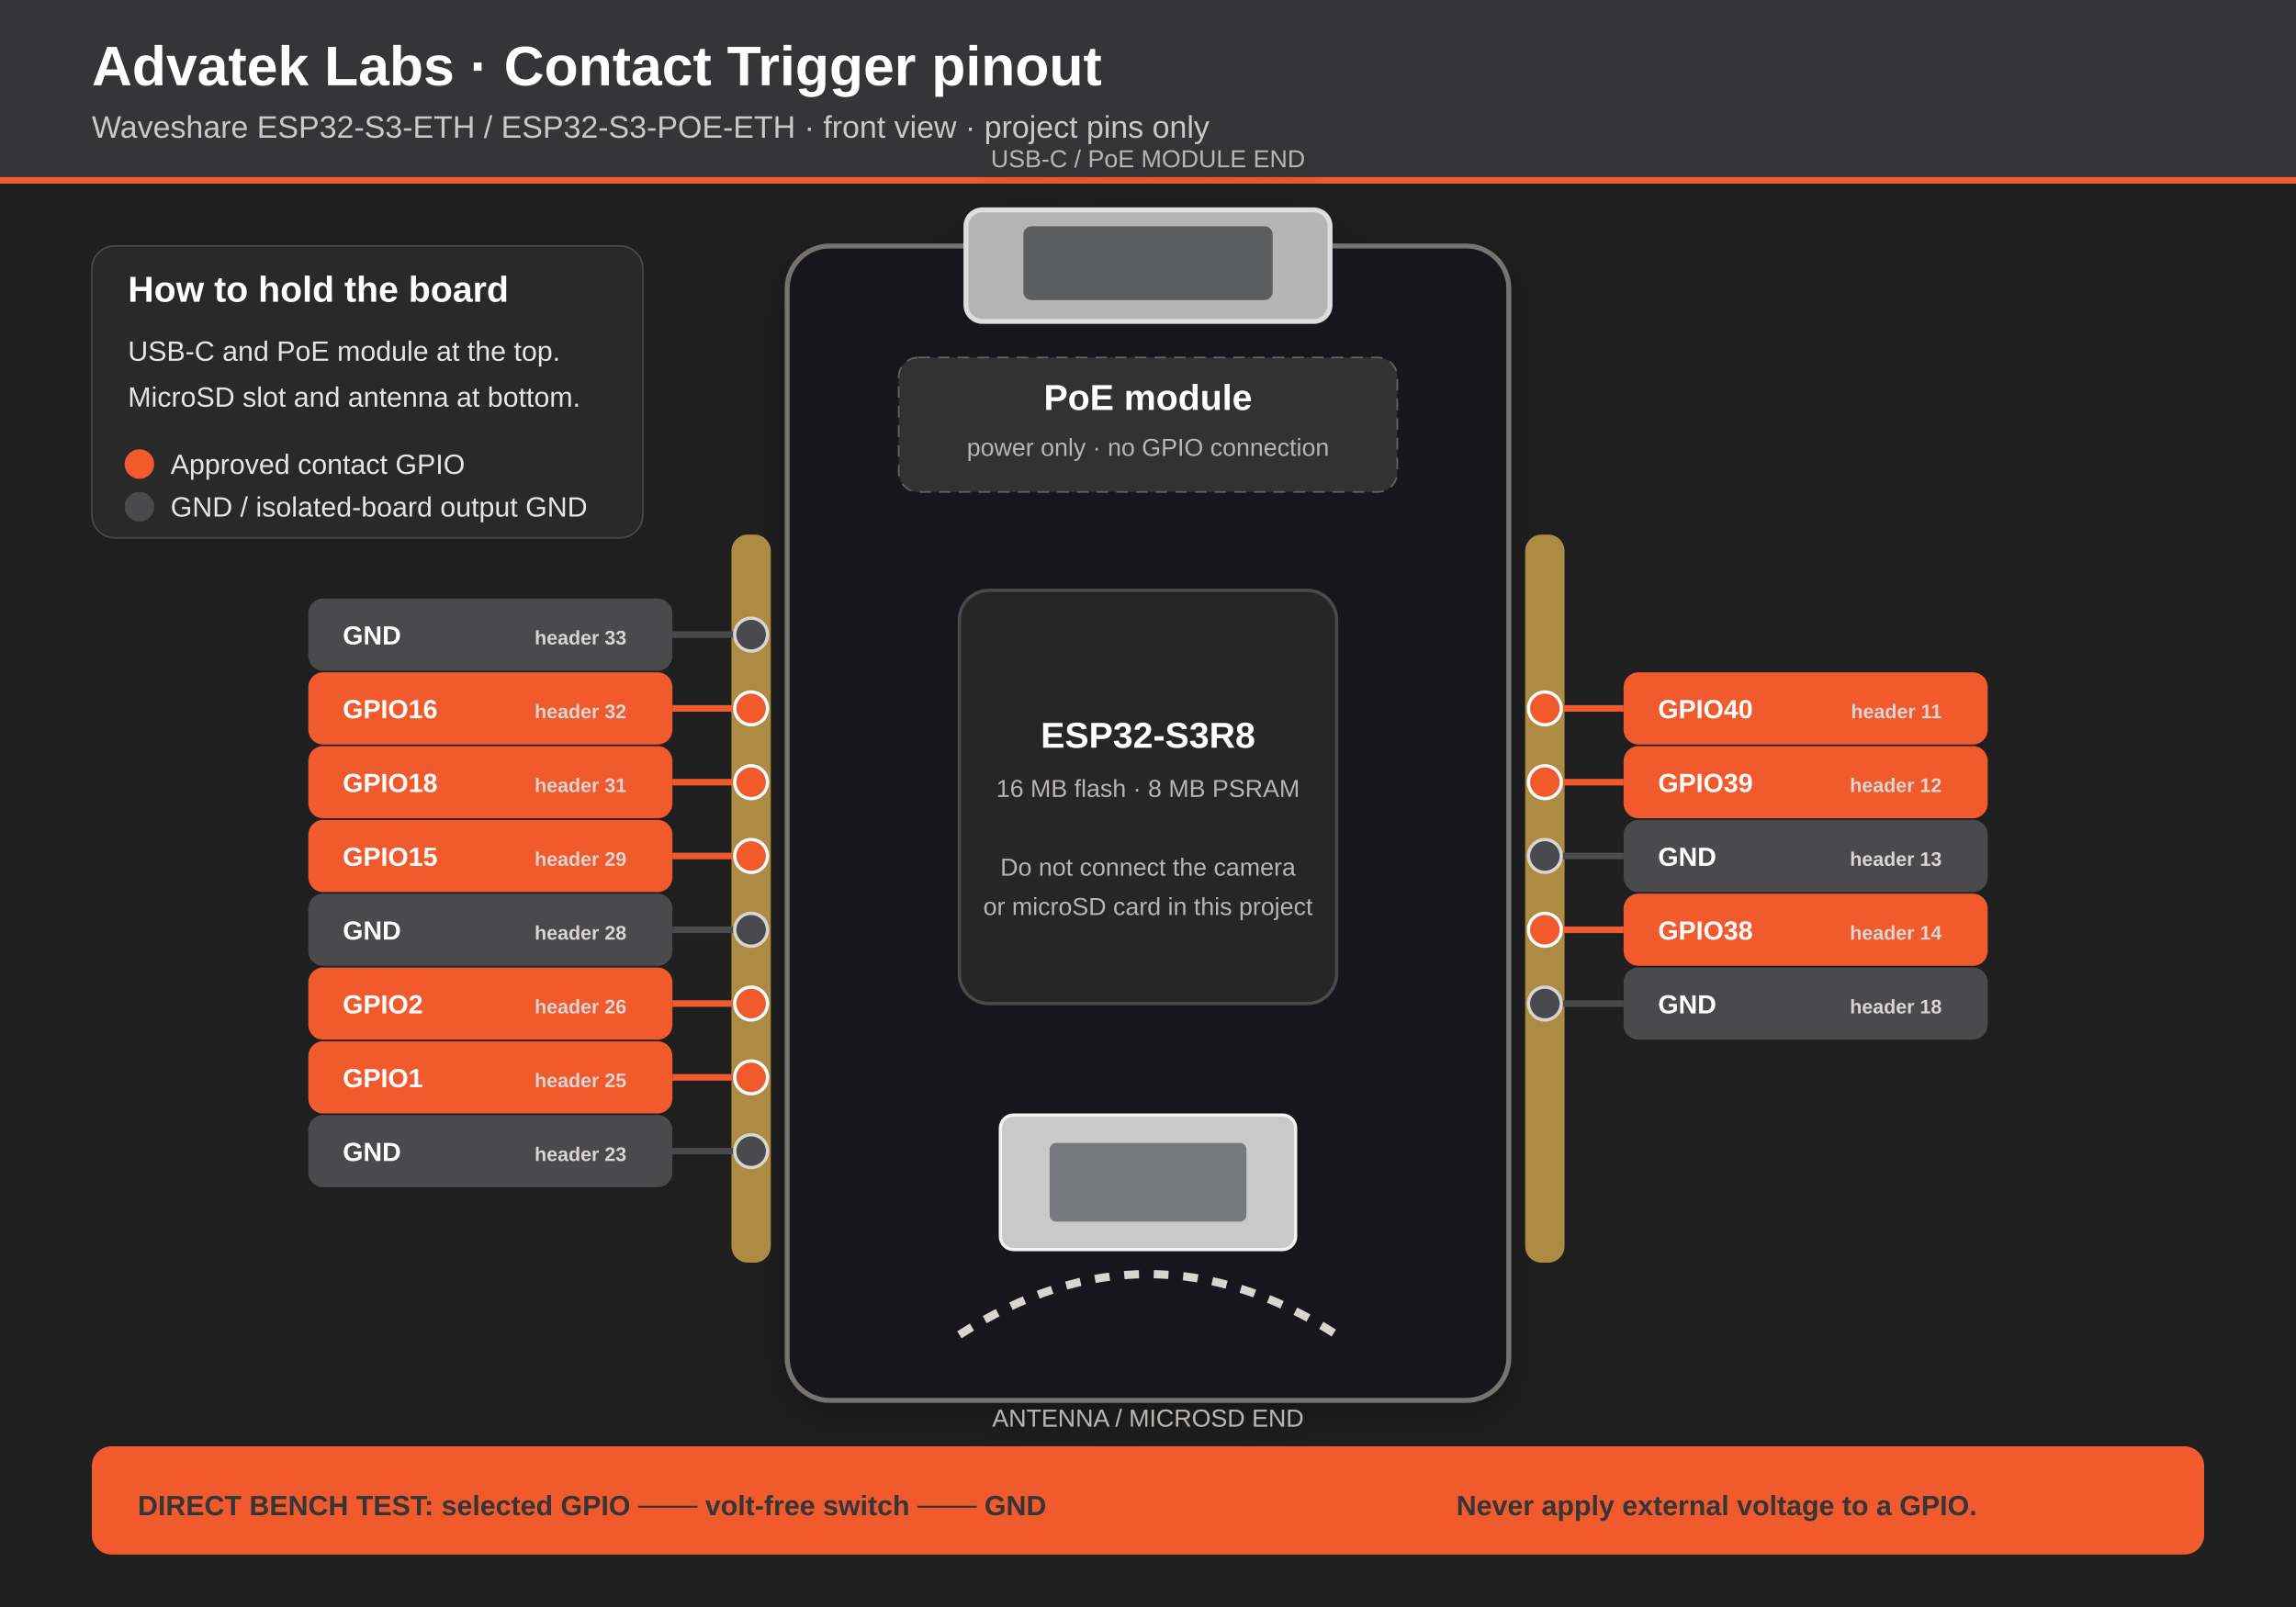
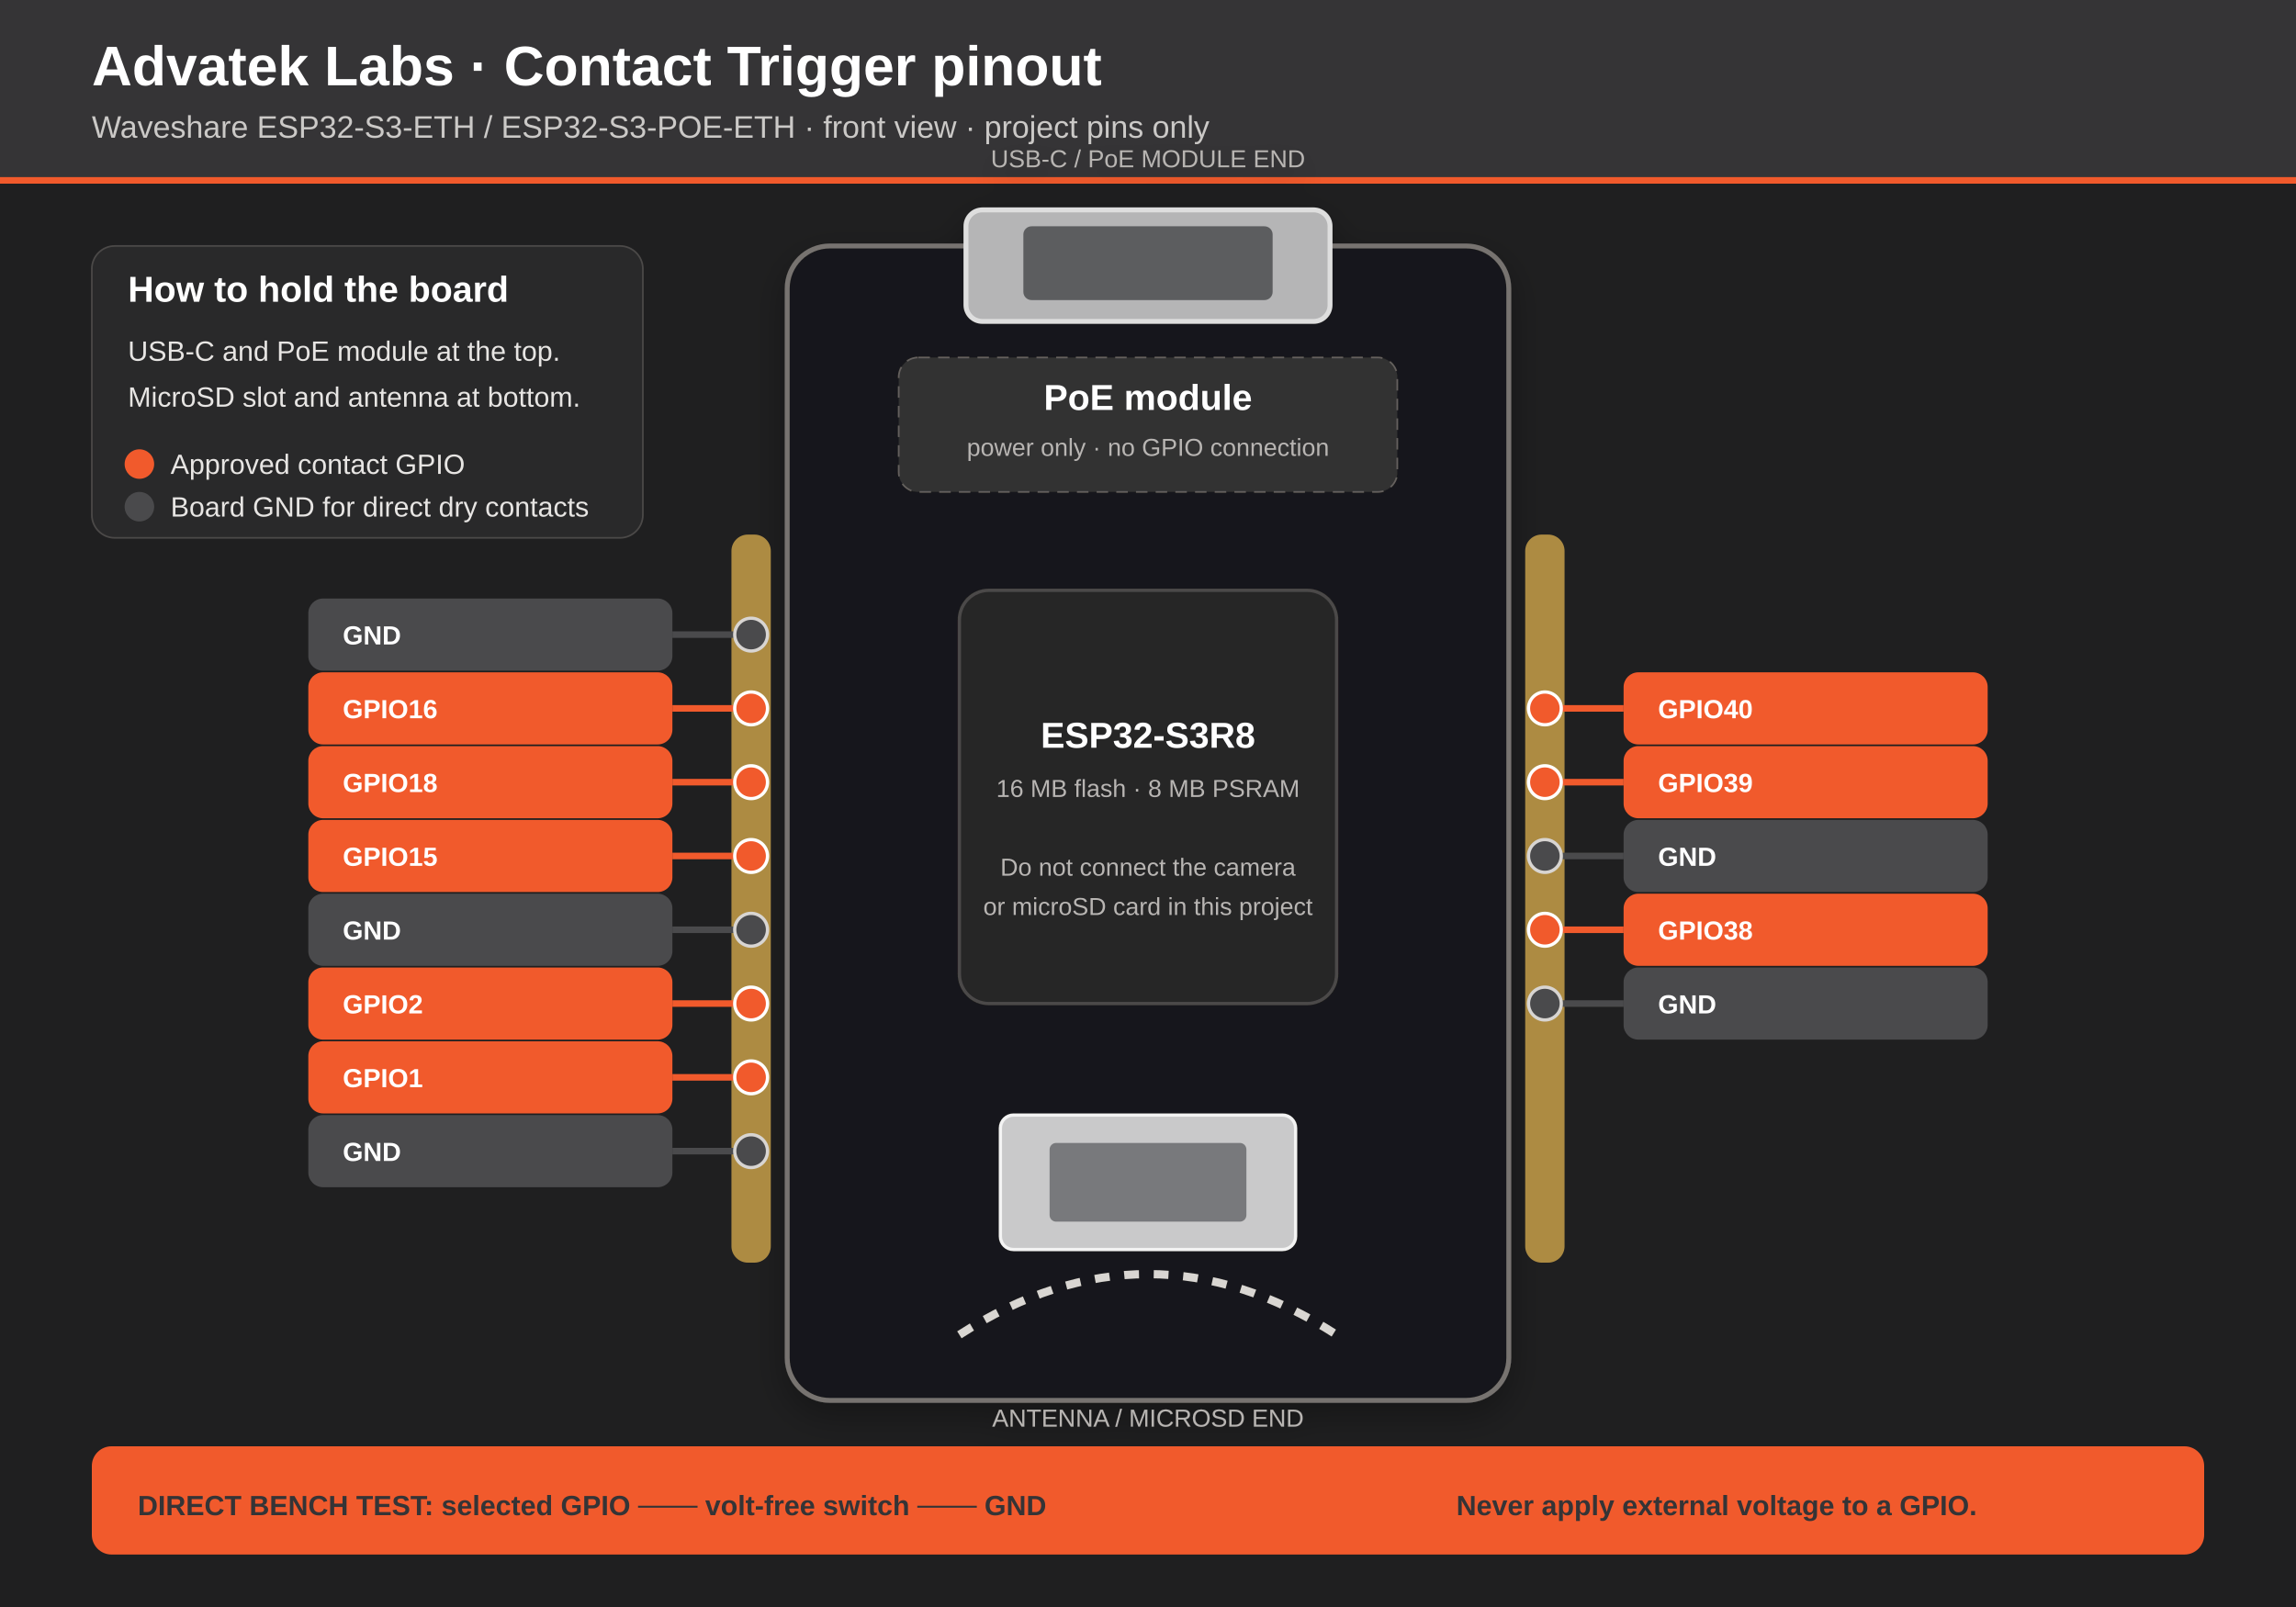
<svg xmlns="http://www.w3.org/2000/svg" width="1400" height="980" viewBox="0 0 1400 980" role="img" aria-labelledby="title desc">
  <defs>
    <style>
      .title { font: 700 34px Arial, Helvetica, sans-serif; fill: #ffffff; }
      .subtitle { font: 400 19px Arial, Helvetica, sans-serif; fill: #cbc9c7; }
      .heading { font: 700 22px Arial, Helvetica, sans-serif; fill: #ffffff; }
      .body { font: 400 17px Arial, Helvetica, sans-serif; fill: #e7e5e3; }
      .small { font: 400 15px Arial, Helvetica, sans-serif; fill: #b8b5b2; }
      .pin { font: 700 16px Arial, Helvetica, sans-serif; fill: #ffffff; }
      .pinNo { font: 700 12px Arial, Helvetica, sans-serif; fill: #d8d5d2; }
      .note { font: 700 17px Arial, Helvetica, sans-serif; fill: #353436; }
    </style>
    <filter id="shadow" x="-20%" y="-20%" width="140%" height="140%">
      <feDropShadow dx="0" dy="8" stdDeviation="10" flood-color="#000000" flood-opacity=".3" />
    </filter>
  </defs>
  <rect width="1400" height="980" fill="#1f1f20" />
  <rect x="0" y="0" width="1400" height="112" fill="#353436" />
  <rect x="0" y="108" width="1400" height="4" fill="#f15a2c" />
  <text x="56" y="52" class="title">Advatek Labs · Contact Trigger pinout</text>
  <text x="56" y="84" class="subtitle">Waveshare ESP32-S3-ETH / ESP32-S3-POE-ETH · front view · project pins only</text>
  <g transform="translate(56 150)">
    <rect width="336" height="178" rx="14" fill="#29292a" stroke="#4b4948" />
    <text x="22" y="34" class="heading">How to hold the board</text>
    <text x="22" y="70" class="body">USB-C and PoE module at the top.</text>
    <text x="22" y="98" class="body">MicroSD slot and antenna at bottom.</text>
    <circle cx="29" cy="133" r="9" fill="#f15a2c" />
    <text x="48" y="139" class="body">Approved contact GPIO</text>
    <circle cx="29" cy="159" r="9" fill="#4a4a4c" />
-     <text x="48" y="165" class="body">GND / isolated-board output GND</text>
+     <text x="48" y="165" class="body">Board GND for direct dry contacts</text>
  </g>
  <g filter="url(#shadow)">
    <rect x="480" y="150" width="440" height="704" rx="26" fill="#19191a" stroke="#777370" stroke-width="3" />
    <rect x="589" y="128" width="222" height="68" rx="10" fill="#b5b5b6" stroke="#dedede" stroke-width="3" />
    <rect x="624" y="138" width="152" height="45" rx="5" fill="#5c5d5f" />
    <text x="700" y="102" text-anchor="middle" class="small">USB-C / PoE MODULE END</text>
    <rect x="548" y="218" width="304" height="82" rx="12" fill="#313133" stroke="#65615e" stroke-dasharray="7 5" />
    <text x="700" y="250" text-anchor="middle" class="heading">PoE module</text>
    <text x="700" y="278" text-anchor="middle" class="small">power only · no GPIO connection</text>
    <rect x="585" y="360" width="230" height="252" rx="18" fill="#252527" stroke="#4b4948" stroke-width="2" />
    <text x="700" y="456" text-anchor="middle" class="heading">ESP32-S3R8</text>
    <text x="700" y="486" text-anchor="middle" class="small">16 MB flash · 8 MB PSRAM</text>
    <text x="700" y="534" text-anchor="middle" class="small">Do not connect the camera</text>
    <text x="700" y="558" text-anchor="middle" class="small">or microSD card in this project</text>
    <rect x="610" y="680" width="180" height="82" rx="8" fill="#c9c9ca" stroke="#f3f3f3" stroke-width="2" />
    <rect x="640" y="697" width="120" height="48" rx="4" fill="#78797b" />
    <path d="M585 814 Q700 740 815 814" fill="none" stroke="#d9d6d2" stroke-width="5" stroke-dasharray="9 9" />
    <text x="700" y="870" text-anchor="middle" class="small">ANTENNA / MICROSD END</text>
  </g>
  <rect x="446" y="326" width="24" height="444" rx="10" fill="#ad8b42" />
  <rect x="930" y="326" width="24" height="444" rx="10" fill="#ad8b42" />
  <g>
    <line x1="458" y1="387" x2="410" y2="387" stroke="#4a4a4c" stroke-width="4" />
    <circle cx="458" cy="387" r="10" fill="#4a4a4c" stroke="#d8d5d2" stroke-width="2" />
    <rect x="188" y="365" width="222" height="44" rx="9" fill="#4a4a4c" />
    <text x="209" y="393" class="pin">GND</text>
-     <text x="382" y="393" text-anchor="end" class="pinNo">header 33</text>
    <line x1="458" y1="432" x2="410" y2="432" stroke="#f15a2c" stroke-width="4" />
    <circle cx="458" cy="432" r="10" fill="#f15a2c" stroke="#ffffff" stroke-width="2" />
    <rect x="188" y="410" width="222" height="44" rx="9" fill="#f15a2c" />
    <text x="209" y="438" class="pin">GPIO16</text>
-     <text x="382" y="438" text-anchor="end" class="pinNo">header 32</text>
    <line x1="458" y1="477" x2="410" y2="477" stroke="#f15a2c" stroke-width="4" />
    <circle cx="458" cy="477" r="10" fill="#f15a2c" stroke="#ffffff" stroke-width="2" />
    <rect x="188" y="455" width="222" height="44" rx="9" fill="#f15a2c" />
    <text x="209" y="483" class="pin">GPIO18</text>
-     <text x="382" y="483" text-anchor="end" class="pinNo">header 31</text>
    <line x1="458" y1="522" x2="410" y2="522" stroke="#f15a2c" stroke-width="4" />
    <circle cx="458" cy="522" r="10" fill="#f15a2c" stroke="#ffffff" stroke-width="2" />
    <rect x="188" y="500" width="222" height="44" rx="9" fill="#f15a2c" />
    <text x="209" y="528" class="pin">GPIO15</text>
-     <text x="382" y="528" text-anchor="end" class="pinNo">header 29</text>
    <line x1="458" y1="567" x2="410" y2="567" stroke="#4a4a4c" stroke-width="4" />
    <circle cx="458" cy="567" r="10" fill="#4a4a4c" stroke="#d8d5d2" stroke-width="2" />
    <rect x="188" y="545" width="222" height="44" rx="9" fill="#4a4a4c" />
    <text x="209" y="573" class="pin">GND</text>
-     <text x="382" y="573" text-anchor="end" class="pinNo">header 28</text>
    <line x1="458" y1="612" x2="410" y2="612" stroke="#f15a2c" stroke-width="4" />
    <circle cx="458" cy="612" r="10" fill="#f15a2c" stroke="#ffffff" stroke-width="2" />
    <rect x="188" y="590" width="222" height="44" rx="9" fill="#f15a2c" />
    <text x="209" y="618" class="pin">GPIO2</text>
-     <text x="382" y="618" text-anchor="end" class="pinNo">header 26</text>
    <line x1="458" y1="657" x2="410" y2="657" stroke="#f15a2c" stroke-width="4" />
    <circle cx="458" cy="657" r="10" fill="#f15a2c" stroke="#ffffff" stroke-width="2" />
    <rect x="188" y="635" width="222" height="44" rx="9" fill="#f15a2c" />
    <text x="209" y="663" class="pin">GPIO1</text>
-     <text x="382" y="663" text-anchor="end" class="pinNo">header 25</text>
    <line x1="458" y1="702" x2="410" y2="702" stroke="#4a4a4c" stroke-width="4" />
    <circle cx="458" cy="702" r="10" fill="#4a4a4c" stroke="#d8d5d2" stroke-width="2" />
    <rect x="188" y="680" width="222" height="44" rx="9" fill="#4a4a4c" />
    <text x="209" y="708" class="pin">GND</text>
-     <text x="382" y="708" text-anchor="end" class="pinNo">header 23</text>
  </g>
  <g>
    <line x1="942" y1="432" x2="990" y2="432" stroke="#f15a2c" stroke-width="4" />
    <circle cx="942" cy="432" r="10" fill="#f15a2c" stroke="#ffffff" stroke-width="2" />
    <rect x="990" y="410" width="222" height="44" rx="9" fill="#f15a2c" />
    <text x="1011" y="438" class="pin">GPIO40</text>
-     <text x="1184" y="438" text-anchor="end" class="pinNo">header 11</text>
    <line x1="942" y1="477" x2="990" y2="477" stroke="#f15a2c" stroke-width="4" />
    <circle cx="942" cy="477" r="10" fill="#f15a2c" stroke="#ffffff" stroke-width="2" />
    <rect x="990" y="455" width="222" height="44" rx="9" fill="#f15a2c" />
    <text x="1011" y="483" class="pin">GPIO39</text>
-     <text x="1184" y="483" text-anchor="end" class="pinNo">header 12</text>
    <line x1="942" y1="522" x2="990" y2="522" stroke="#4a4a4c" stroke-width="4" />
    <circle cx="942" cy="522" r="10" fill="#4a4a4c" stroke="#d8d5d2" stroke-width="2" />
    <rect x="990" y="500" width="222" height="44" rx="9" fill="#4a4a4c" />
    <text x="1011" y="528" class="pin">GND</text>
-     <text x="1184" y="528" text-anchor="end" class="pinNo">header 13</text>
    <line x1="942" y1="567" x2="990" y2="567" stroke="#f15a2c" stroke-width="4" />
    <circle cx="942" cy="567" r="10" fill="#f15a2c" stroke="#ffffff" stroke-width="2" />
    <rect x="990" y="545" width="222" height="44" rx="9" fill="#f15a2c" />
    <text x="1011" y="573" class="pin">GPIO38</text>
-     <text x="1184" y="573" text-anchor="end" class="pinNo">header 14</text>
    <line x1="942" y1="612" x2="990" y2="612" stroke="#4a4a4c" stroke-width="4" />
    <circle cx="942" cy="612" r="10" fill="#4a4a4c" stroke="#d8d5d2" stroke-width="2" />
    <rect x="990" y="590" width="222" height="44" rx="9" fill="#4a4a4c" />
    <text x="1011" y="618" class="pin">GND</text>
-     <text x="1184" y="618" text-anchor="end" class="pinNo">header 18</text>
  </g>
  <g transform="translate(56 882)">
    <rect width="1288" height="66" rx="12" fill="#f15a2c" />
    <text x="28" y="42" class="note">DIRECT BENCH TEST: selected GPIO ─── volt-free switch ─── GND</text>
    <text x="832" y="42" class="note">Never apply external voltage to a GPIO.</text>
  </g>
</svg>
